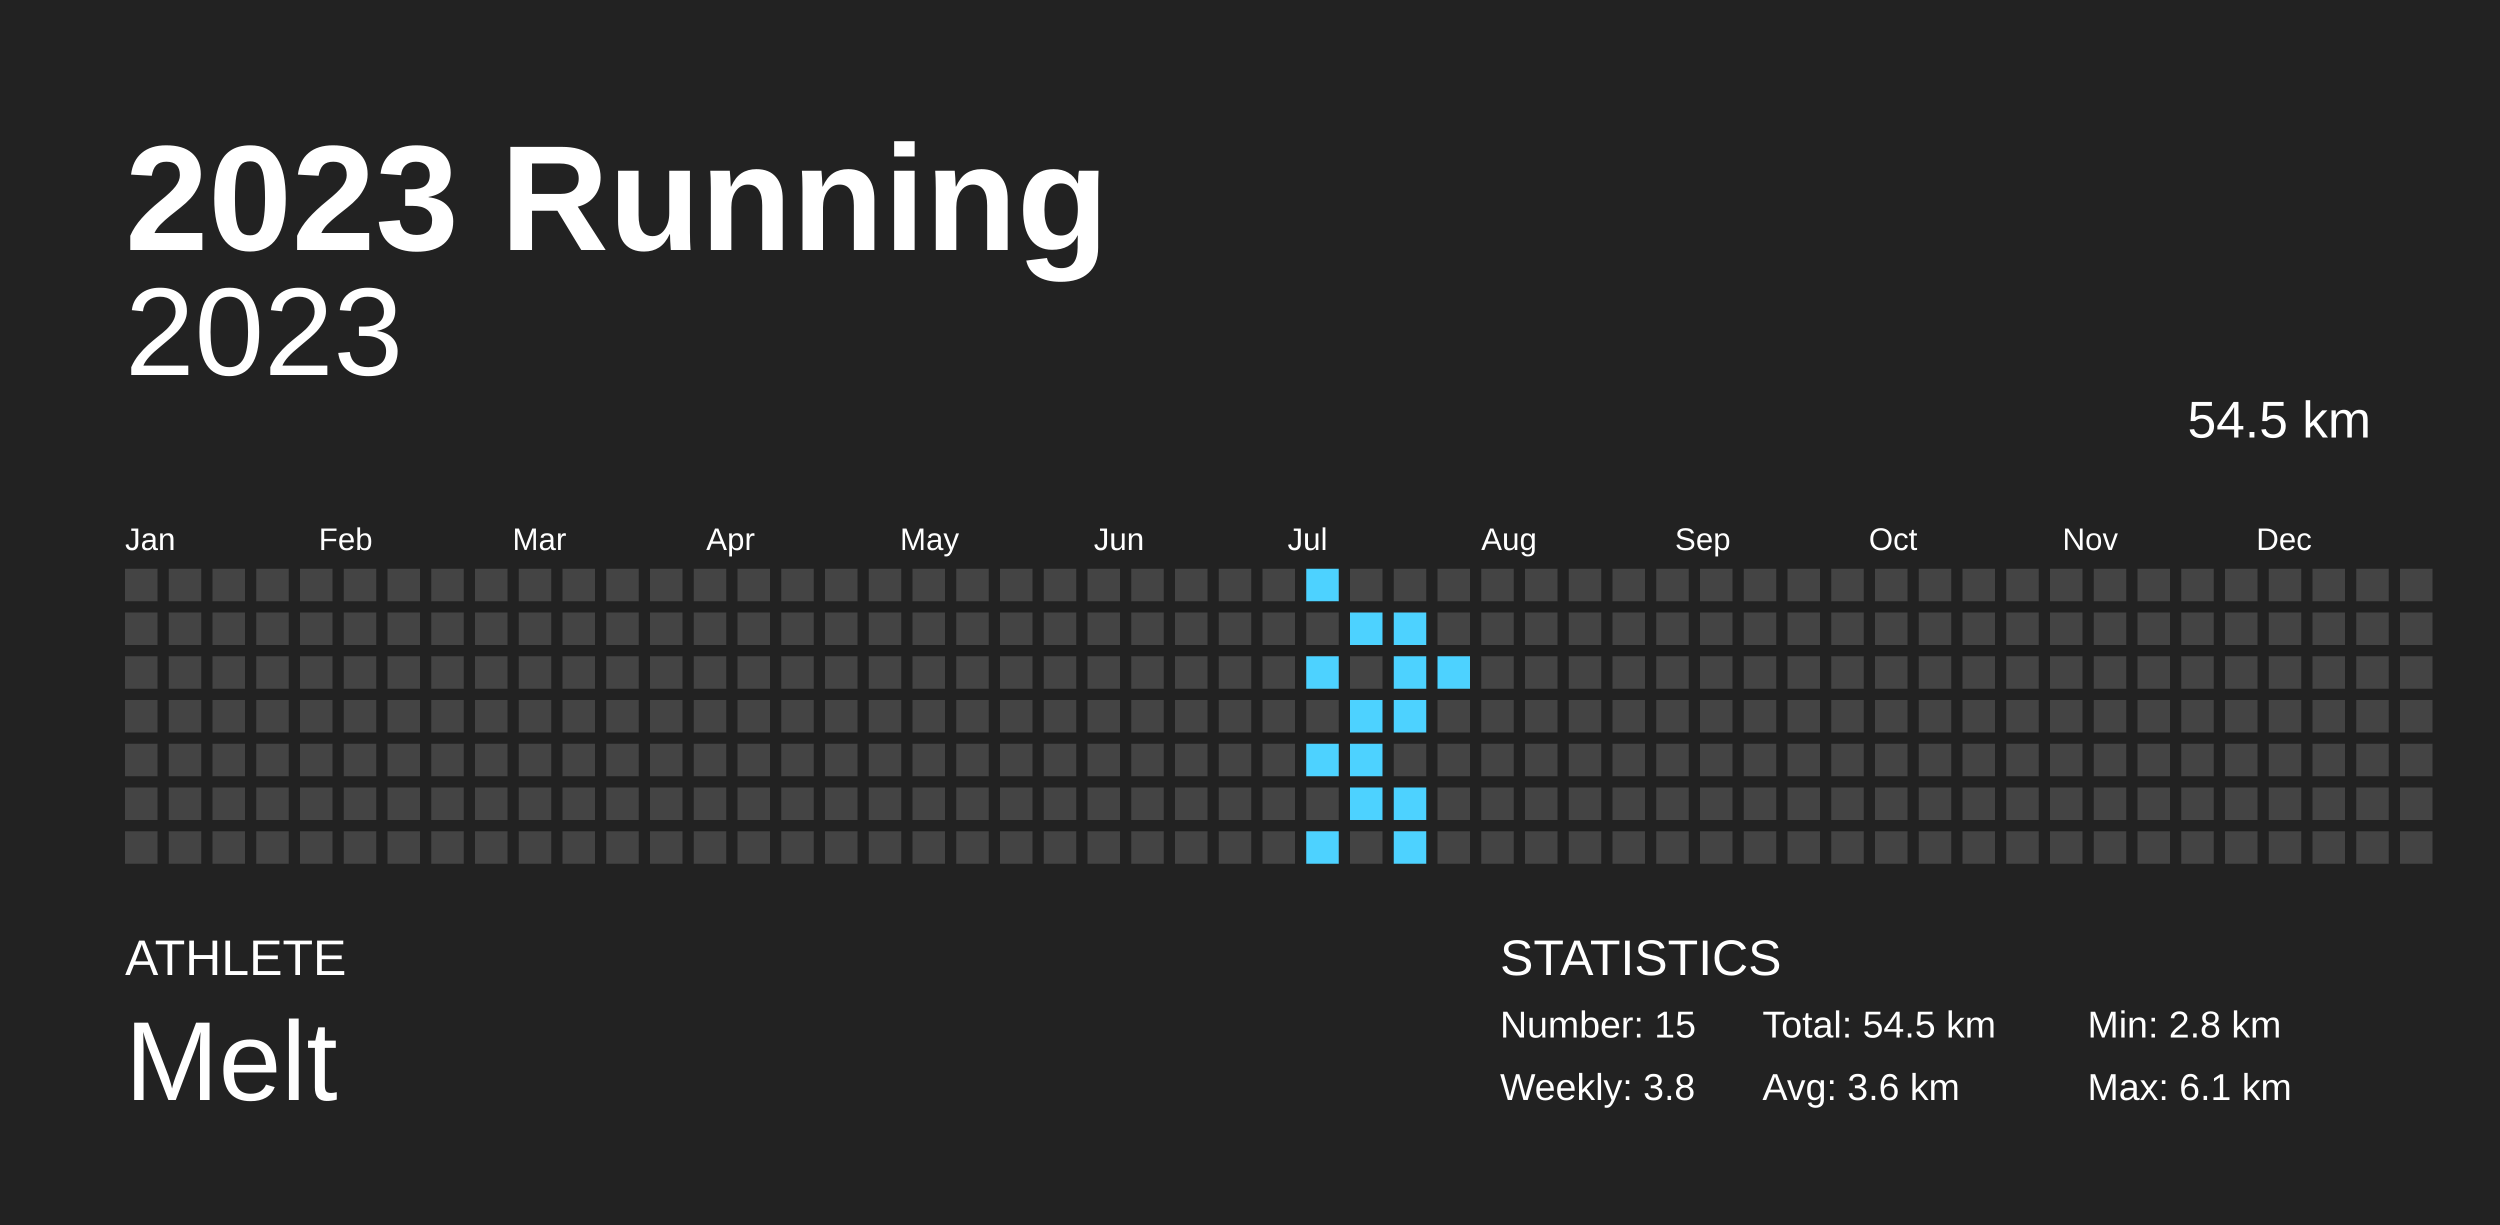
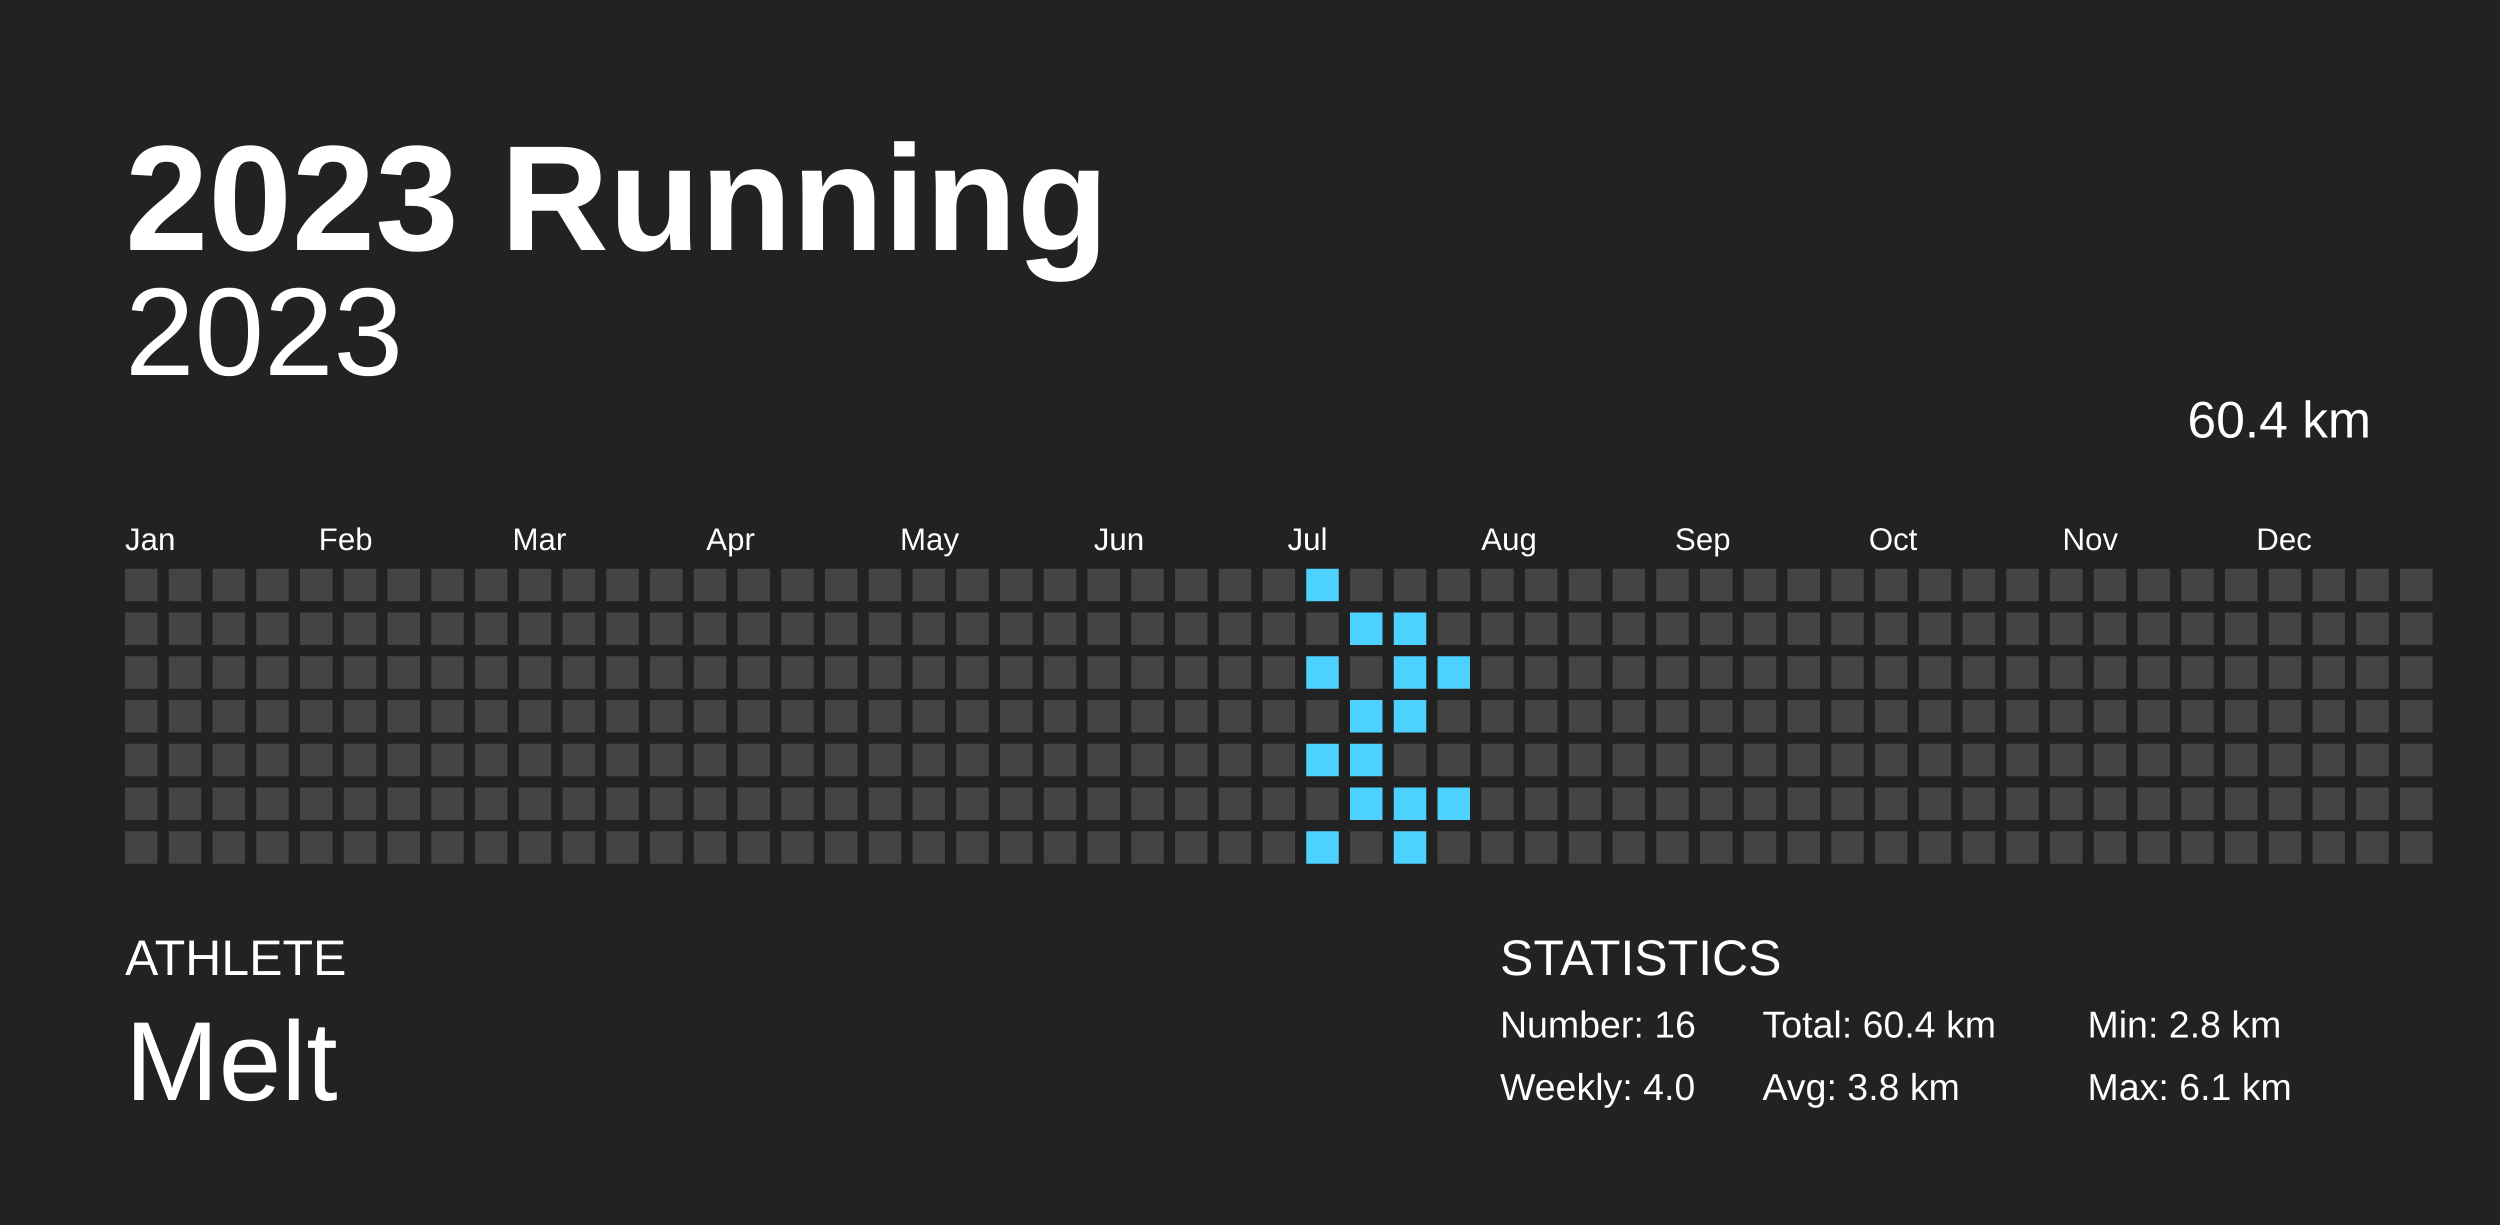
<svg xmlns="http://www.w3.org/2000/svg" baseProfile="full" height="98mm" version="1.1" viewBox="0,0,200,98" width="200mm">
  <defs />
  <rect fill="#222222" height="98" width="200" x="0" y="0" />
  <text fill="#FFFFFF" style="font-size:12px; font-family:Arial; font-weight:bold;" x="10" y="20">2023 Running</text>
  <text fill="#FFFFFF" style="font-size:4px; font-family:Arial" x="10" y="78">ATHLETE</text>
  <text fill="#FFFFFF" style="font-size:9px; font-family:Arial" x="10" y="88">Melt</text>
  <text fill="#FFFFFF" style="font-size:4px; font-family:Arial" x="120" y="78">STATISTICS</text>
-   <text fill="#FFFFFF" style="font-size:3px; font-family:Arial" x="120" y="83">Number: 15</text>
-   <text fill="#FFFFFF" style="font-size:3px; font-family:Arial" x="120" y="88">Weekly: 3.8</text>
-   <text fill="#FFFFFF" style="font-size:3px; font-family:Arial" x="141" y="83">Total: 54.5 km</text>
-   <text fill="#FFFFFF" style="font-size:3px; font-family:Arial" x="141" y="88">Avg: 3.6 km</text>
+   <text fill="#FFFFFF" style="font-size:3px; font-family:Arial" x="120" y="83">Number: 16</text>
+   <text fill="#FFFFFF" style="font-size:3px; font-family:Arial" x="120" y="88">Weekly: 4.0</text>
+   <text fill="#FFFFFF" style="font-size:3px; font-family:Arial" x="141" y="83">Total: 60.4 km</text>
+   <text fill="#FFFFFF" style="font-size:3px; font-family:Arial" x="141" y="88">Avg: 3.8 km</text>
  <text fill="#FFFFFF" style="font-size:3px; font-family:Arial" x="167" y="83">Min: 2.8 km</text>
  <text fill="#FFFFFF" style="font-size:3px; font-family:Arial" x="167" y="88">Max: 6.1 km</text>
  <text alignment-baseline="hanging" fill="#FFFFFF" style="font-size:10.0px; font-family:Arial;" x="10" y="30">2023</text>
-   <text alignment-baseline="hanging" fill="#FFFFFF" style="font-size:4.125px; font-family:Arial;" x="175" y="35">54.5 km</text>
+   <text alignment-baseline="hanging" fill="#FFFFFF" style="font-size:4.125px; font-family:Arial;" x="175" y="35">60.4 km</text>
  <text fill="#FFFFFF" style="font-size:2.5px; font-family:Arial" x="10.0" y="44">Jan</text>
  <text fill="#FFFFFF" style="font-size:2.5px; font-family:Arial" x="25.5" y="44">Feb</text>
  <text fill="#FFFFFF" style="font-size:2.5px; font-family:Arial" x="41.0" y="44">Mar</text>
  <text fill="#FFFFFF" style="font-size:2.5px; font-family:Arial" x="56.5" y="44">Apr</text>
  <text fill="#FFFFFF" style="font-size:2.5px; font-family:Arial" x="72.0" y="44">May</text>
  <text fill="#FFFFFF" style="font-size:2.5px; font-family:Arial" x="87.5" y="44">Jun</text>
  <text fill="#FFFFFF" style="font-size:2.5px; font-family:Arial" x="103.0" y="44">Jul</text>
  <text fill="#FFFFFF" style="font-size:2.5px; font-family:Arial" x="118.5" y="44">Aug</text>
  <text fill="#FFFFFF" style="font-size:2.5px; font-family:Arial" x="134.0" y="44">Sep</text>
  <text fill="#FFFFFF" style="font-size:2.5px; font-family:Arial" x="149.5" y="44">Oct</text>
  <text fill="#FFFFFF" style="font-size:2.5px; font-family:Arial" x="165.0" y="44">Nov</text>
  <text fill="#FFFFFF" style="font-size:2.5px; font-family:Arial" x="180.5" y="44">Dec</text>
  <rect fill="#444444" height="2.6" width="2.6" x="10.0" y="45.5" />
  <rect fill="#444444" height="2.6" width="2.6" x="10.0" y="49.0" />
  <rect fill="#444444" height="2.6" width="2.6" x="10.0" y="52.5" />
  <rect fill="#444444" height="2.6" width="2.6" x="10.0" y="56.0" />
  <rect fill="#444444" height="2.6" width="2.6" x="10.0" y="59.5" />
  <rect fill="#444444" height="2.6" width="2.6" x="10.0" y="63.0" />
  <rect fill="#444444" height="2.6" width="2.6" x="10.0" y="66.5" />
  <rect fill="#444444" height="2.6" width="2.6" x="13.5" y="45.5" />
  <rect fill="#444444" height="2.6" width="2.6" x="13.5" y="49.0" />
  <rect fill="#444444" height="2.6" width="2.6" x="13.5" y="52.5" />
  <rect fill="#444444" height="2.6" width="2.6" x="13.5" y="56.0" />
  <rect fill="#444444" height="2.6" width="2.6" x="13.5" y="59.5" />
  <rect fill="#444444" height="2.6" width="2.6" x="13.5" y="63.0" />
  <rect fill="#444444" height="2.6" width="2.6" x="13.5" y="66.5" />
  <rect fill="#444444" height="2.6" width="2.6" x="17.0" y="45.5" />
  <rect fill="#444444" height="2.6" width="2.6" x="17.0" y="49.0" />
  <rect fill="#444444" height="2.6" width="2.6" x="17.0" y="52.5" />
  <rect fill="#444444" height="2.6" width="2.6" x="17.0" y="56.0" />
  <rect fill="#444444" height="2.6" width="2.6" x="17.0" y="59.5" />
  <rect fill="#444444" height="2.6" width="2.6" x="17.0" y="63.0" />
  <rect fill="#444444" height="2.6" width="2.6" x="17.0" y="66.5" />
  <rect fill="#444444" height="2.6" width="2.6" x="20.5" y="45.5" />
  <rect fill="#444444" height="2.6" width="2.6" x="20.5" y="49.0" />
  <rect fill="#444444" height="2.6" width="2.6" x="20.5" y="52.5" />
  <rect fill="#444444" height="2.6" width="2.6" x="20.5" y="56.0" />
  <rect fill="#444444" height="2.6" width="2.6" x="20.5" y="59.5" />
  <rect fill="#444444" height="2.6" width="2.6" x="20.5" y="63.0" />
  <rect fill="#444444" height="2.6" width="2.6" x="20.5" y="66.5" />
  <rect fill="#444444" height="2.6" width="2.6" x="24.0" y="45.5" />
  <rect fill="#444444" height="2.6" width="2.6" x="24.0" y="49.0" />
  <rect fill="#444444" height="2.6" width="2.6" x="24.0" y="52.5" />
  <rect fill="#444444" height="2.6" width="2.6" x="24.0" y="56.0" />
  <rect fill="#444444" height="2.6" width="2.6" x="24.0" y="59.5" />
  <rect fill="#444444" height="2.6" width="2.6" x="24.0" y="63.0" />
  <rect fill="#444444" height="2.6" width="2.6" x="24.0" y="66.5" />
  <rect fill="#444444" height="2.6" width="2.6" x="27.5" y="45.5" />
  <rect fill="#444444" height="2.6" width="2.6" x="27.5" y="49.0" />
  <rect fill="#444444" height="2.6" width="2.6" x="27.5" y="52.5" />
  <rect fill="#444444" height="2.6" width="2.6" x="27.5" y="56.0" />
  <rect fill="#444444" height="2.6" width="2.6" x="27.5" y="59.5" />
  <rect fill="#444444" height="2.6" width="2.6" x="27.5" y="63.0" />
  <rect fill="#444444" height="2.6" width="2.6" x="27.5" y="66.5" />
  <rect fill="#444444" height="2.6" width="2.6" x="31.0" y="45.5" />
  <rect fill="#444444" height="2.6" width="2.6" x="31.0" y="49.0" />
  <rect fill="#444444" height="2.6" width="2.6" x="31.0" y="52.5" />
  <rect fill="#444444" height="2.6" width="2.6" x="31.0" y="56.0" />
  <rect fill="#444444" height="2.6" width="2.6" x="31.0" y="59.5" />
  <rect fill="#444444" height="2.6" width="2.6" x="31.0" y="63.0" />
  <rect fill="#444444" height="2.6" width="2.6" x="31.0" y="66.5" />
  <rect fill="#444444" height="2.6" width="2.6" x="34.5" y="45.5" />
  <rect fill="#444444" height="2.6" width="2.6" x="34.5" y="49.0" />
  <rect fill="#444444" height="2.6" width="2.6" x="34.5" y="52.5" />
  <rect fill="#444444" height="2.6" width="2.6" x="34.5" y="56.0" />
  <rect fill="#444444" height="2.6" width="2.6" x="34.5" y="59.5" />
  <rect fill="#444444" height="2.6" width="2.6" x="34.5" y="63.0" />
  <rect fill="#444444" height="2.6" width="2.6" x="34.5" y="66.5" />
  <rect fill="#444444" height="2.6" width="2.6" x="38.0" y="45.5" />
  <rect fill="#444444" height="2.6" width="2.6" x="38.0" y="49.0" />
  <rect fill="#444444" height="2.6" width="2.6" x="38.0" y="52.5" />
  <rect fill="#444444" height="2.6" width="2.6" x="38.0" y="56.0" />
  <rect fill="#444444" height="2.6" width="2.6" x="38.0" y="59.5" />
  <rect fill="#444444" height="2.6" width="2.6" x="38.0" y="63.0" />
  <rect fill="#444444" height="2.6" width="2.6" x="38.0" y="66.5" />
  <rect fill="#444444" height="2.6" width="2.6" x="41.5" y="45.5" />
  <rect fill="#444444" height="2.6" width="2.6" x="41.5" y="49.0" />
  <rect fill="#444444" height="2.6" width="2.6" x="41.5" y="52.5" />
  <rect fill="#444444" height="2.6" width="2.6" x="41.5" y="56.0" />
  <rect fill="#444444" height="2.6" width="2.6" x="41.5" y="59.5" />
  <rect fill="#444444" height="2.6" width="2.6" x="41.5" y="63.0" />
  <rect fill="#444444" height="2.6" width="2.6" x="41.5" y="66.5" />
  <rect fill="#444444" height="2.6" width="2.6" x="45.0" y="45.5" />
  <rect fill="#444444" height="2.6" width="2.6" x="45.0" y="49.0" />
  <rect fill="#444444" height="2.6" width="2.6" x="45.0" y="52.5" />
  <rect fill="#444444" height="2.6" width="2.6" x="45.0" y="56.0" />
  <rect fill="#444444" height="2.6" width="2.6" x="45.0" y="59.5" />
  <rect fill="#444444" height="2.6" width="2.6" x="45.0" y="63.0" />
  <rect fill="#444444" height="2.6" width="2.6" x="45.0" y="66.5" />
  <rect fill="#444444" height="2.6" width="2.6" x="48.5" y="45.5" />
  <rect fill="#444444" height="2.6" width="2.6" x="48.5" y="49.0" />
  <rect fill="#444444" height="2.6" width="2.6" x="48.5" y="52.5" />
  <rect fill="#444444" height="2.6" width="2.6" x="48.5" y="56.0" />
  <rect fill="#444444" height="2.6" width="2.6" x="48.5" y="59.5" />
  <rect fill="#444444" height="2.6" width="2.6" x="48.5" y="63.0" />
  <rect fill="#444444" height="2.6" width="2.6" x="48.5" y="66.5" />
  <rect fill="#444444" height="2.6" width="2.6" x="52.0" y="45.5" />
  <rect fill="#444444" height="2.6" width="2.6" x="52.0" y="49.0" />
  <rect fill="#444444" height="2.6" width="2.6" x="52.0" y="52.5" />
  <rect fill="#444444" height="2.6" width="2.6" x="52.0" y="56.0" />
  <rect fill="#444444" height="2.6" width="2.6" x="52.0" y="59.5" />
  <rect fill="#444444" height="2.6" width="2.6" x="52.0" y="63.0" />
  <rect fill="#444444" height="2.6" width="2.6" x="52.0" y="66.5" />
  <rect fill="#444444" height="2.6" width="2.6" x="55.5" y="45.5" />
  <rect fill="#444444" height="2.6" width="2.6" x="55.5" y="49.0" />
  <rect fill="#444444" height="2.6" width="2.6" x="55.5" y="52.5" />
  <rect fill="#444444" height="2.6" width="2.6" x="55.5" y="56.0" />
  <rect fill="#444444" height="2.6" width="2.6" x="55.5" y="59.5" />
  <rect fill="#444444" height="2.6" width="2.6" x="55.5" y="63.0" />
  <rect fill="#444444" height="2.6" width="2.6" x="55.5" y="66.5" />
  <rect fill="#444444" height="2.6" width="2.6" x="59.0" y="45.5" />
  <rect fill="#444444" height="2.6" width="2.6" x="59.0" y="49.0" />
  <rect fill="#444444" height="2.6" width="2.6" x="59.0" y="52.5" />
  <rect fill="#444444" height="2.6" width="2.6" x="59.0" y="56.0" />
  <rect fill="#444444" height="2.6" width="2.6" x="59.0" y="59.5" />
  <rect fill="#444444" height="2.6" width="2.6" x="59.0" y="63.0" />
  <rect fill="#444444" height="2.6" width="2.6" x="59.0" y="66.5" />
  <rect fill="#444444" height="2.6" width="2.6" x="62.5" y="45.5" />
  <rect fill="#444444" height="2.6" width="2.6" x="62.5" y="49.0" />
  <rect fill="#444444" height="2.6" width="2.6" x="62.5" y="52.5" />
  <rect fill="#444444" height="2.6" width="2.6" x="62.5" y="56.0" />
  <rect fill="#444444" height="2.6" width="2.6" x="62.5" y="59.5" />
  <rect fill="#444444" height="2.6" width="2.6" x="62.5" y="63.0" />
  <rect fill="#444444" height="2.6" width="2.6" x="62.5" y="66.5" />
  <rect fill="#444444" height="2.6" width="2.6" x="66.0" y="45.5" />
  <rect fill="#444444" height="2.6" width="2.6" x="66.0" y="49.0" />
  <rect fill="#444444" height="2.6" width="2.6" x="66.0" y="52.5" />
  <rect fill="#444444" height="2.6" width="2.6" x="66.0" y="56.0" />
  <rect fill="#444444" height="2.6" width="2.6" x="66.0" y="59.5" />
  <rect fill="#444444" height="2.6" width="2.6" x="66.0" y="63.0" />
  <rect fill="#444444" height="2.6" width="2.6" x="66.0" y="66.5" />
  <rect fill="#444444" height="2.6" width="2.6" x="69.5" y="45.5" />
  <rect fill="#444444" height="2.6" width="2.6" x="69.5" y="49.0" />
  <rect fill="#444444" height="2.6" width="2.6" x="69.5" y="52.5" />
  <rect fill="#444444" height="2.6" width="2.6" x="69.5" y="56.0" />
  <rect fill="#444444" height="2.6" width="2.6" x="69.5" y="59.5" />
  <rect fill="#444444" height="2.6" width="2.6" x="69.5" y="63.0" />
  <rect fill="#444444" height="2.6" width="2.6" x="69.5" y="66.5" />
  <rect fill="#444444" height="2.6" width="2.6" x="73.0" y="45.5" />
  <rect fill="#444444" height="2.6" width="2.6" x="73.0" y="49.0" />
  <rect fill="#444444" height="2.6" width="2.6" x="73.0" y="52.5" />
  <rect fill="#444444" height="2.6" width="2.6" x="73.0" y="56.0" />
  <rect fill="#444444" height="2.6" width="2.6" x="73.0" y="59.5" />
  <rect fill="#444444" height="2.6" width="2.6" x="73.0" y="63.0" />
  <rect fill="#444444" height="2.6" width="2.6" x="73.0" y="66.5" />
  <rect fill="#444444" height="2.6" width="2.6" x="76.5" y="45.5" />
  <rect fill="#444444" height="2.6" width="2.6" x="76.5" y="49.0" />
  <rect fill="#444444" height="2.6" width="2.6" x="76.5" y="52.5" />
  <rect fill="#444444" height="2.6" width="2.6" x="76.5" y="56.0" />
  <rect fill="#444444" height="2.6" width="2.6" x="76.5" y="59.5" />
  <rect fill="#444444" height="2.6" width="2.6" x="76.5" y="63.0" />
  <rect fill="#444444" height="2.6" width="2.6" x="76.5" y="66.5" />
  <rect fill="#444444" height="2.6" width="2.6" x="80.0" y="45.5" />
  <rect fill="#444444" height="2.6" width="2.6" x="80.0" y="49.0" />
  <rect fill="#444444" height="2.6" width="2.6" x="80.0" y="52.5" />
  <rect fill="#444444" height="2.6" width="2.6" x="80.0" y="56.0" />
  <rect fill="#444444" height="2.6" width="2.6" x="80.0" y="59.5" />
  <rect fill="#444444" height="2.6" width="2.6" x="80.0" y="63.0" />
  <rect fill="#444444" height="2.6" width="2.6" x="80.0" y="66.5" />
  <rect fill="#444444" height="2.6" width="2.6" x="83.5" y="45.5" />
  <rect fill="#444444" height="2.6" width="2.6" x="83.5" y="49.0" />
  <rect fill="#444444" height="2.6" width="2.6" x="83.5" y="52.5" />
  <rect fill="#444444" height="2.6" width="2.6" x="83.5" y="56.0" />
  <rect fill="#444444" height="2.6" width="2.6" x="83.5" y="59.5" />
  <rect fill="#444444" height="2.6" width="2.6" x="83.5" y="63.0" />
  <rect fill="#444444" height="2.6" width="2.6" x="83.5" y="66.5" />
  <rect fill="#444444" height="2.6" width="2.6" x="87.0" y="45.5" />
  <rect fill="#444444" height="2.6" width="2.6" x="87.0" y="49.0" />
  <rect fill="#444444" height="2.6" width="2.6" x="87.0" y="52.5" />
  <rect fill="#444444" height="2.6" width="2.6" x="87.0" y="56.0" />
  <rect fill="#444444" height="2.6" width="2.6" x="87.0" y="59.5" />
  <rect fill="#444444" height="2.6" width="2.6" x="87.0" y="63.0" />
  <rect fill="#444444" height="2.6" width="2.6" x="87.0" y="66.5" />
  <rect fill="#444444" height="2.6" width="2.6" x="90.5" y="45.5" />
  <rect fill="#444444" height="2.6" width="2.6" x="90.5" y="49.0" />
  <rect fill="#444444" height="2.6" width="2.6" x="90.5" y="52.5" />
  <rect fill="#444444" height="2.6" width="2.6" x="90.5" y="56.0" />
  <rect fill="#444444" height="2.6" width="2.6" x="90.5" y="59.5" />
  <rect fill="#444444" height="2.6" width="2.6" x="90.5" y="63.0" />
  <rect fill="#444444" height="2.6" width="2.6" x="90.5" y="66.5" />
  <rect fill="#444444" height="2.6" width="2.6" x="94.0" y="45.5" />
  <rect fill="#444444" height="2.6" width="2.6" x="94.0" y="49.0" />
  <rect fill="#444444" height="2.6" width="2.6" x="94.0" y="52.5" />
  <rect fill="#444444" height="2.6" width="2.6" x="94.0" y="56.0" />
  <rect fill="#444444" height="2.6" width="2.6" x="94.0" y="59.5" />
  <rect fill="#444444" height="2.6" width="2.6" x="94.0" y="63.0" />
  <rect fill="#444444" height="2.6" width="2.6" x="94.0" y="66.5" />
  <rect fill="#444444" height="2.6" width="2.6" x="97.5" y="45.5" />
  <rect fill="#444444" height="2.6" width="2.6" x="97.5" y="49.0" />
  <rect fill="#444444" height="2.6" width="2.6" x="97.5" y="52.5" />
  <rect fill="#444444" height="2.6" width="2.6" x="97.5" y="56.0" />
  <rect fill="#444444" height="2.6" width="2.6" x="97.5" y="59.5" />
  <rect fill="#444444" height="2.6" width="2.6" x="97.5" y="63.0" />
  <rect fill="#444444" height="2.6" width="2.6" x="97.5" y="66.5" />
  <rect fill="#444444" height="2.6" width="2.6" x="101.0" y="45.5" />
  <rect fill="#444444" height="2.6" width="2.6" x="101.0" y="49.0" />
  <rect fill="#444444" height="2.6" width="2.6" x="101.0" y="52.5" />
  <rect fill="#444444" height="2.6" width="2.6" x="101.0" y="56.0" />
  <rect fill="#444444" height="2.6" width="2.6" x="101.0" y="59.5" />
  <rect fill="#444444" height="2.6" width="2.6" x="101.0" y="63.0" />
  <rect fill="#444444" height="2.6" width="2.6" x="101.0" y="66.5" />
  <rect fill="#4dd2ff" height="2.6" width="2.6" x="104.5" y="45.5" />
  <rect fill="#444444" height="2.6" width="2.6" x="104.5" y="49.0" />
  <rect fill="#4dd2ff" height="2.6" width="2.6" x="104.5" y="52.5" />
  <rect fill="#444444" height="2.6" width="2.6" x="104.5" y="56.0" />
  <rect fill="#4dd2ff" height="2.6" width="2.6" x="104.5" y="59.5" />
  <rect fill="#444444" height="2.6" width="2.6" x="104.5" y="63.0" />
  <rect fill="#4dd2ff" height="2.6" width="2.6" x="104.5" y="66.5" />
  <rect fill="#444444" height="2.6" width="2.6" x="108.0" y="45.5" />
  <rect fill="#4dd2ff" height="2.6" width="2.6" x="108.0" y="49.0" />
  <rect fill="#444444" height="2.6" width="2.6" x="108.0" y="52.5" />
  <rect fill="#4dd2ff" height="2.6" width="2.6" x="108.0" y="56.0" />
  <rect fill="#4dd2ff" height="2.6" width="2.6" x="108.0" y="59.5" />
  <rect fill="#4dd2ff" height="2.6" width="2.6" x="108.0" y="63.0" />
  <rect fill="#444444" height="2.6" width="2.6" x="108.0" y="66.5" />
  <rect fill="#444444" height="2.6" width="2.6" x="111.5" y="45.5" />
  <rect fill="#4dd2ff" height="2.6" width="2.6" x="111.5" y="49.0" />
  <rect fill="#4dd2ff" height="2.6" width="2.6" x="111.5" y="52.5" />
  <rect fill="#4dd2ff" height="2.6" width="2.6" x="111.5" y="56.0" />
  <rect fill="#444444" height="2.6" width="2.6" x="111.5" y="59.5" />
  <rect fill="#4dd2ff" height="2.6" width="2.6" x="111.5" y="63.0" />
  <rect fill="#4dd2ff" height="2.6" width="2.6" x="111.5" y="66.5" />
  <rect fill="#444444" height="2.6" width="2.6" x="115.0" y="45.5" />
  <rect fill="#444444" height="2.6" width="2.6" x="115.0" y="49.0" />
  <rect fill="#4dd2ff" height="2.6" width="2.6" x="115.0" y="52.5" />
  <rect fill="#444444" height="2.6" width="2.6" x="115.0" y="56.0" />
  <rect fill="#444444" height="2.6" width="2.6" x="115.0" y="59.5" />
-   <rect fill="#444444" height="2.6" width="2.6" x="115.0" y="63.0" />
+   <rect fill="#4dd2ff" height="2.6" width="2.6" x="115.0" y="63.0" />
  <rect fill="#444444" height="2.6" width="2.6" x="115.0" y="66.5" />
  <rect fill="#444444" height="2.6" width="2.6" x="118.5" y="45.5" />
  <rect fill="#444444" height="2.6" width="2.6" x="118.5" y="49.0" />
  <rect fill="#444444" height="2.6" width="2.6" x="118.5" y="52.5" />
  <rect fill="#444444" height="2.6" width="2.6" x="118.5" y="56.0" />
  <rect fill="#444444" height="2.6" width="2.6" x="118.5" y="59.5" />
  <rect fill="#444444" height="2.6" width="2.6" x="118.5" y="63.0" />
  <rect fill="#444444" height="2.6" width="2.6" x="118.5" y="66.5" />
  <rect fill="#444444" height="2.6" width="2.6" x="122.0" y="45.5" />
  <rect fill="#444444" height="2.6" width="2.6" x="122.0" y="49.0" />
  <rect fill="#444444" height="2.6" width="2.6" x="122.0" y="52.5" />
  <rect fill="#444444" height="2.6" width="2.6" x="122.0" y="56.0" />
  <rect fill="#444444" height="2.6" width="2.6" x="122.0" y="59.5" />
  <rect fill="#444444" height="2.6" width="2.6" x="122.0" y="63.0" />
  <rect fill="#444444" height="2.6" width="2.6" x="122.0" y="66.5" />
  <rect fill="#444444" height="2.6" width="2.6" x="125.5" y="45.5" />
  <rect fill="#444444" height="2.6" width="2.6" x="125.5" y="49.0" />
  <rect fill="#444444" height="2.6" width="2.6" x="125.5" y="52.5" />
  <rect fill="#444444" height="2.6" width="2.6" x="125.5" y="56.0" />
  <rect fill="#444444" height="2.6" width="2.6" x="125.5" y="59.5" />
  <rect fill="#444444" height="2.6" width="2.6" x="125.5" y="63.0" />
  <rect fill="#444444" height="2.6" width="2.6" x="125.5" y="66.5" />
  <rect fill="#444444" height="2.6" width="2.6" x="129.0" y="45.5" />
  <rect fill="#444444" height="2.6" width="2.6" x="129.0" y="49.0" />
  <rect fill="#444444" height="2.6" width="2.6" x="129.0" y="52.5" />
  <rect fill="#444444" height="2.6" width="2.6" x="129.0" y="56.0" />
  <rect fill="#444444" height="2.6" width="2.6" x="129.0" y="59.5" />
  <rect fill="#444444" height="2.6" width="2.6" x="129.0" y="63.0" />
  <rect fill="#444444" height="2.6" width="2.6" x="129.0" y="66.5" />
  <rect fill="#444444" height="2.6" width="2.6" x="132.5" y="45.5" />
  <rect fill="#444444" height="2.6" width="2.6" x="132.5" y="49.0" />
  <rect fill="#444444" height="2.6" width="2.6" x="132.5" y="52.5" />
  <rect fill="#444444" height="2.6" width="2.6" x="132.5" y="56.0" />
  <rect fill="#444444" height="2.6" width="2.6" x="132.5" y="59.5" />
  <rect fill="#444444" height="2.6" width="2.6" x="132.5" y="63.0" />
  <rect fill="#444444" height="2.6" width="2.6" x="132.5" y="66.5" />
  <rect fill="#444444" height="2.6" width="2.6" x="136.0" y="45.5" />
  <rect fill="#444444" height="2.6" width="2.6" x="136.0" y="49.0" />
  <rect fill="#444444" height="2.6" width="2.6" x="136.0" y="52.5" />
  <rect fill="#444444" height="2.6" width="2.6" x="136.0" y="56.0" />
  <rect fill="#444444" height="2.6" width="2.6" x="136.0" y="59.5" />
  <rect fill="#444444" height="2.6" width="2.6" x="136.0" y="63.0" />
  <rect fill="#444444" height="2.6" width="2.6" x="136.0" y="66.5" />
  <rect fill="#444444" height="2.6" width="2.6" x="139.5" y="45.5" />
  <rect fill="#444444" height="2.6" width="2.6" x="139.5" y="49.0" />
  <rect fill="#444444" height="2.6" width="2.6" x="139.5" y="52.5" />
  <rect fill="#444444" height="2.6" width="2.6" x="139.5" y="56.0" />
  <rect fill="#444444" height="2.6" width="2.6" x="139.5" y="59.5" />
  <rect fill="#444444" height="2.6" width="2.6" x="139.5" y="63.0" />
  <rect fill="#444444" height="2.6" width="2.6" x="139.5" y="66.5" />
  <rect fill="#444444" height="2.6" width="2.6" x="143.0" y="45.5" />
  <rect fill="#444444" height="2.6" width="2.6" x="143.0" y="49.0" />
  <rect fill="#444444" height="2.6" width="2.6" x="143.0" y="52.5" />
  <rect fill="#444444" height="2.6" width="2.6" x="143.0" y="56.0" />
  <rect fill="#444444" height="2.6" width="2.6" x="143.0" y="59.5" />
  <rect fill="#444444" height="2.6" width="2.6" x="143.0" y="63.0" />
  <rect fill="#444444" height="2.6" width="2.6" x="143.0" y="66.5" />
  <rect fill="#444444" height="2.6" width="2.6" x="146.5" y="45.5" />
  <rect fill="#444444" height="2.6" width="2.6" x="146.5" y="49.0" />
  <rect fill="#444444" height="2.6" width="2.6" x="146.5" y="52.5" />
  <rect fill="#444444" height="2.6" width="2.6" x="146.5" y="56.0" />
  <rect fill="#444444" height="2.6" width="2.6" x="146.5" y="59.5" />
  <rect fill="#444444" height="2.6" width="2.6" x="146.5" y="63.0" />
  <rect fill="#444444" height="2.6" width="2.6" x="146.5" y="66.5" />
  <rect fill="#444444" height="2.6" width="2.6" x="150.0" y="45.5" />
  <rect fill="#444444" height="2.6" width="2.6" x="150.0" y="49.0" />
  <rect fill="#444444" height="2.6" width="2.6" x="150.0" y="52.5" />
  <rect fill="#444444" height="2.6" width="2.6" x="150.0" y="56.0" />
  <rect fill="#444444" height="2.6" width="2.6" x="150.0" y="59.5" />
  <rect fill="#444444" height="2.6" width="2.6" x="150.0" y="63.0" />
  <rect fill="#444444" height="2.6" width="2.6" x="150.0" y="66.5" />
  <rect fill="#444444" height="2.6" width="2.6" x="153.5" y="45.5" />
  <rect fill="#444444" height="2.6" width="2.6" x="153.5" y="49.0" />
  <rect fill="#444444" height="2.6" width="2.6" x="153.5" y="52.5" />
  <rect fill="#444444" height="2.6" width="2.6" x="153.5" y="56.0" />
  <rect fill="#444444" height="2.6" width="2.6" x="153.5" y="59.5" />
  <rect fill="#444444" height="2.6" width="2.6" x="153.5" y="63.0" />
  <rect fill="#444444" height="2.6" width="2.6" x="153.5" y="66.5" />
  <rect fill="#444444" height="2.6" width="2.6" x="157.0" y="45.5" />
  <rect fill="#444444" height="2.6" width="2.6" x="157.0" y="49.0" />
  <rect fill="#444444" height="2.6" width="2.6" x="157.0" y="52.5" />
  <rect fill="#444444" height="2.6" width="2.6" x="157.0" y="56.0" />
  <rect fill="#444444" height="2.6" width="2.6" x="157.0" y="59.5" />
  <rect fill="#444444" height="2.6" width="2.6" x="157.0" y="63.0" />
  <rect fill="#444444" height="2.6" width="2.6" x="157.0" y="66.5" />
  <rect fill="#444444" height="2.6" width="2.6" x="160.5" y="45.5" />
  <rect fill="#444444" height="2.6" width="2.6" x="160.5" y="49.0" />
  <rect fill="#444444" height="2.6" width="2.6" x="160.5" y="52.5" />
  <rect fill="#444444" height="2.6" width="2.6" x="160.5" y="56.0" />
  <rect fill="#444444" height="2.6" width="2.6" x="160.5" y="59.5" />
  <rect fill="#444444" height="2.6" width="2.6" x="160.5" y="63.0" />
  <rect fill="#444444" height="2.6" width="2.6" x="160.5" y="66.5" />
  <rect fill="#444444" height="2.6" width="2.6" x="164.0" y="45.5" />
  <rect fill="#444444" height="2.6" width="2.6" x="164.0" y="49.0" />
  <rect fill="#444444" height="2.6" width="2.6" x="164.0" y="52.5" />
  <rect fill="#444444" height="2.6" width="2.6" x="164.0" y="56.0" />
  <rect fill="#444444" height="2.6" width="2.6" x="164.0" y="59.5" />
  <rect fill="#444444" height="2.6" width="2.6" x="164.0" y="63.0" />
  <rect fill="#444444" height="2.6" width="2.6" x="164.0" y="66.5" />
  <rect fill="#444444" height="2.6" width="2.6" x="167.5" y="45.5" />
  <rect fill="#444444" height="2.6" width="2.6" x="167.5" y="49.0" />
  <rect fill="#444444" height="2.6" width="2.6" x="167.5" y="52.5" />
  <rect fill="#444444" height="2.6" width="2.6" x="167.5" y="56.0" />
  <rect fill="#444444" height="2.6" width="2.6" x="167.5" y="59.5" />
  <rect fill="#444444" height="2.6" width="2.6" x="167.5" y="63.0" />
  <rect fill="#444444" height="2.6" width="2.6" x="167.5" y="66.5" />
  <rect fill="#444444" height="2.6" width="2.6" x="171.0" y="45.5" />
  <rect fill="#444444" height="2.6" width="2.6" x="171.0" y="49.0" />
  <rect fill="#444444" height="2.6" width="2.6" x="171.0" y="52.5" />
  <rect fill="#444444" height="2.6" width="2.6" x="171.0" y="56.0" />
  <rect fill="#444444" height="2.6" width="2.6" x="171.0" y="59.5" />
  <rect fill="#444444" height="2.6" width="2.6" x="171.0" y="63.0" />
  <rect fill="#444444" height="2.6" width="2.6" x="171.0" y="66.5" />
  <rect fill="#444444" height="2.6" width="2.6" x="174.5" y="45.5" />
  <rect fill="#444444" height="2.6" width="2.6" x="174.5" y="49.0" />
  <rect fill="#444444" height="2.6" width="2.6" x="174.5" y="52.5" />
  <rect fill="#444444" height="2.6" width="2.6" x="174.5" y="56.0" />
  <rect fill="#444444" height="2.6" width="2.6" x="174.5" y="59.5" />
  <rect fill="#444444" height="2.6" width="2.6" x="174.5" y="63.0" />
  <rect fill="#444444" height="2.6" width="2.6" x="174.5" y="66.5" />
  <rect fill="#444444" height="2.6" width="2.6" x="178.0" y="45.5" />
  <rect fill="#444444" height="2.6" width="2.6" x="178.0" y="49.0" />
  <rect fill="#444444" height="2.6" width="2.6" x="178.0" y="52.5" />
  <rect fill="#444444" height="2.6" width="2.6" x="178.0" y="56.0" />
  <rect fill="#444444" height="2.6" width="2.6" x="178.0" y="59.5" />
  <rect fill="#444444" height="2.6" width="2.6" x="178.0" y="63.0" />
  <rect fill="#444444" height="2.6" width="2.6" x="178.0" y="66.5" />
  <rect fill="#444444" height="2.6" width="2.6" x="181.5" y="45.5" />
  <rect fill="#444444" height="2.6" width="2.6" x="181.5" y="49.0" />
  <rect fill="#444444" height="2.6" width="2.6" x="181.5" y="52.5" />
  <rect fill="#444444" height="2.6" width="2.6" x="181.5" y="56.0" />
  <rect fill="#444444" height="2.6" width="2.6" x="181.5" y="59.5" />
  <rect fill="#444444" height="2.6" width="2.6" x="181.5" y="63.0" />
  <rect fill="#444444" height="2.6" width="2.6" x="181.5" y="66.5" />
  <rect fill="#444444" height="2.6" width="2.6" x="185.0" y="45.5" />
  <rect fill="#444444" height="2.6" width="2.6" x="185.0" y="49.0" />
  <rect fill="#444444" height="2.6" width="2.6" x="185.0" y="52.5" />
  <rect fill="#444444" height="2.6" width="2.6" x="185.0" y="56.0" />
  <rect fill="#444444" height="2.6" width="2.6" x="185.0" y="59.5" />
  <rect fill="#444444" height="2.6" width="2.6" x="185.0" y="63.0" />
  <rect fill="#444444" height="2.6" width="2.6" x="185.0" y="66.5" />
  <rect fill="#444444" height="2.6" width="2.6" x="188.5" y="45.5" />
  <rect fill="#444444" height="2.6" width="2.6" x="188.5" y="49.0" />
  <rect fill="#444444" height="2.6" width="2.6" x="188.5" y="52.5" />
  <rect fill="#444444" height="2.6" width="2.6" x="188.5" y="56.0" />
  <rect fill="#444444" height="2.6" width="2.6" x="188.5" y="59.5" />
  <rect fill="#444444" height="2.6" width="2.6" x="188.5" y="63.0" />
  <rect fill="#444444" height="2.6" width="2.6" x="188.5" y="66.5" />
  <rect fill="#444444" height="2.6" width="2.6" x="192.0" y="45.5" />
  <rect fill="#444444" height="2.6" width="2.6" x="192.0" y="49.0" />
  <rect fill="#444444" height="2.6" width="2.6" x="192.0" y="52.5" />
  <rect fill="#444444" height="2.6" width="2.6" x="192.0" y="56.0" />
  <rect fill="#444444" height="2.6" width="2.6" x="192.0" y="59.5" />
  <rect fill="#444444" height="2.6" width="2.6" x="192.0" y="63.0" />
  <rect fill="#444444" height="2.6" width="2.6" x="192.0" y="66.5" />
</svg>
